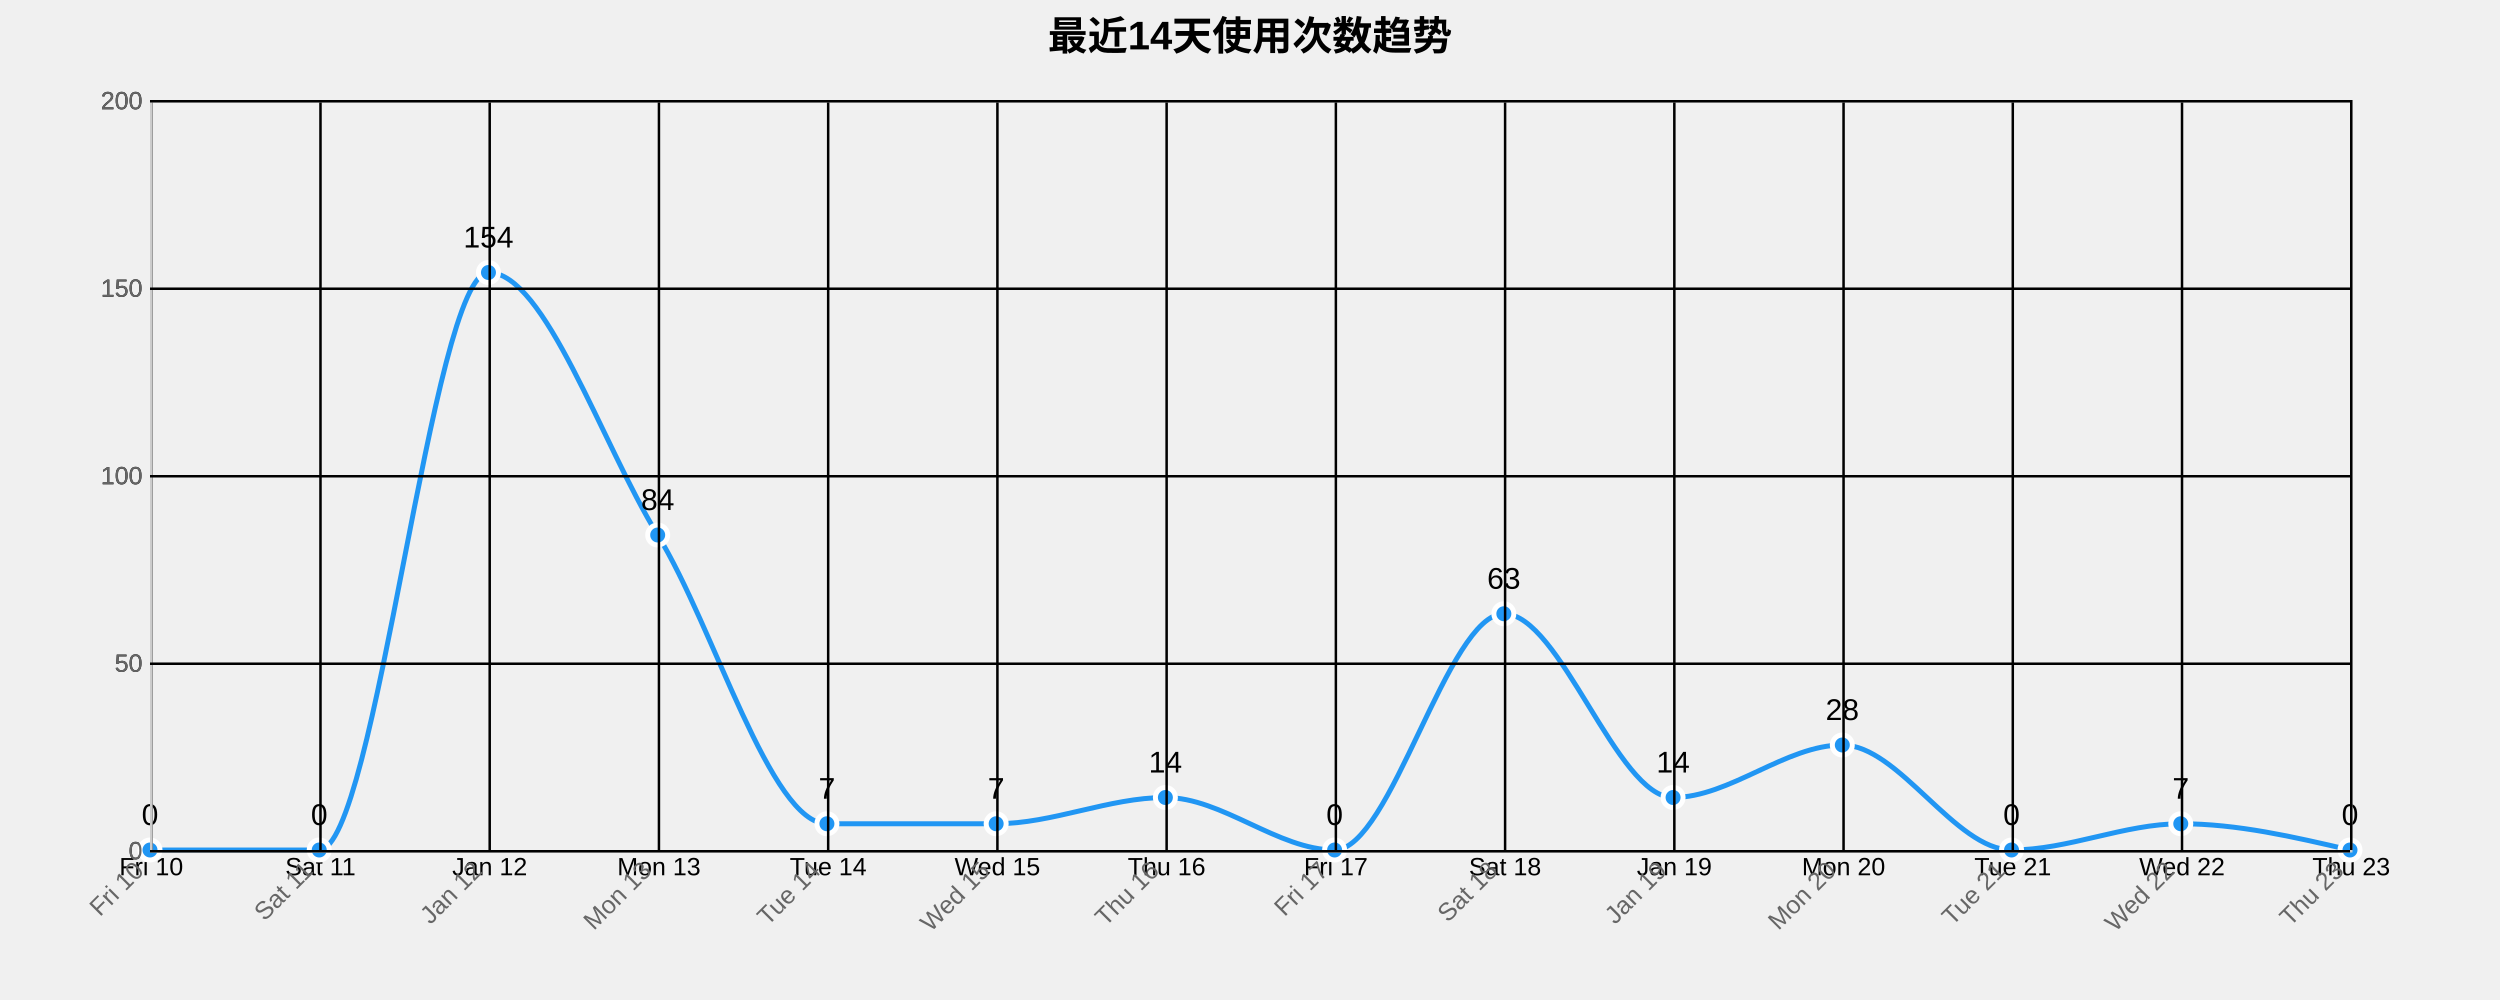
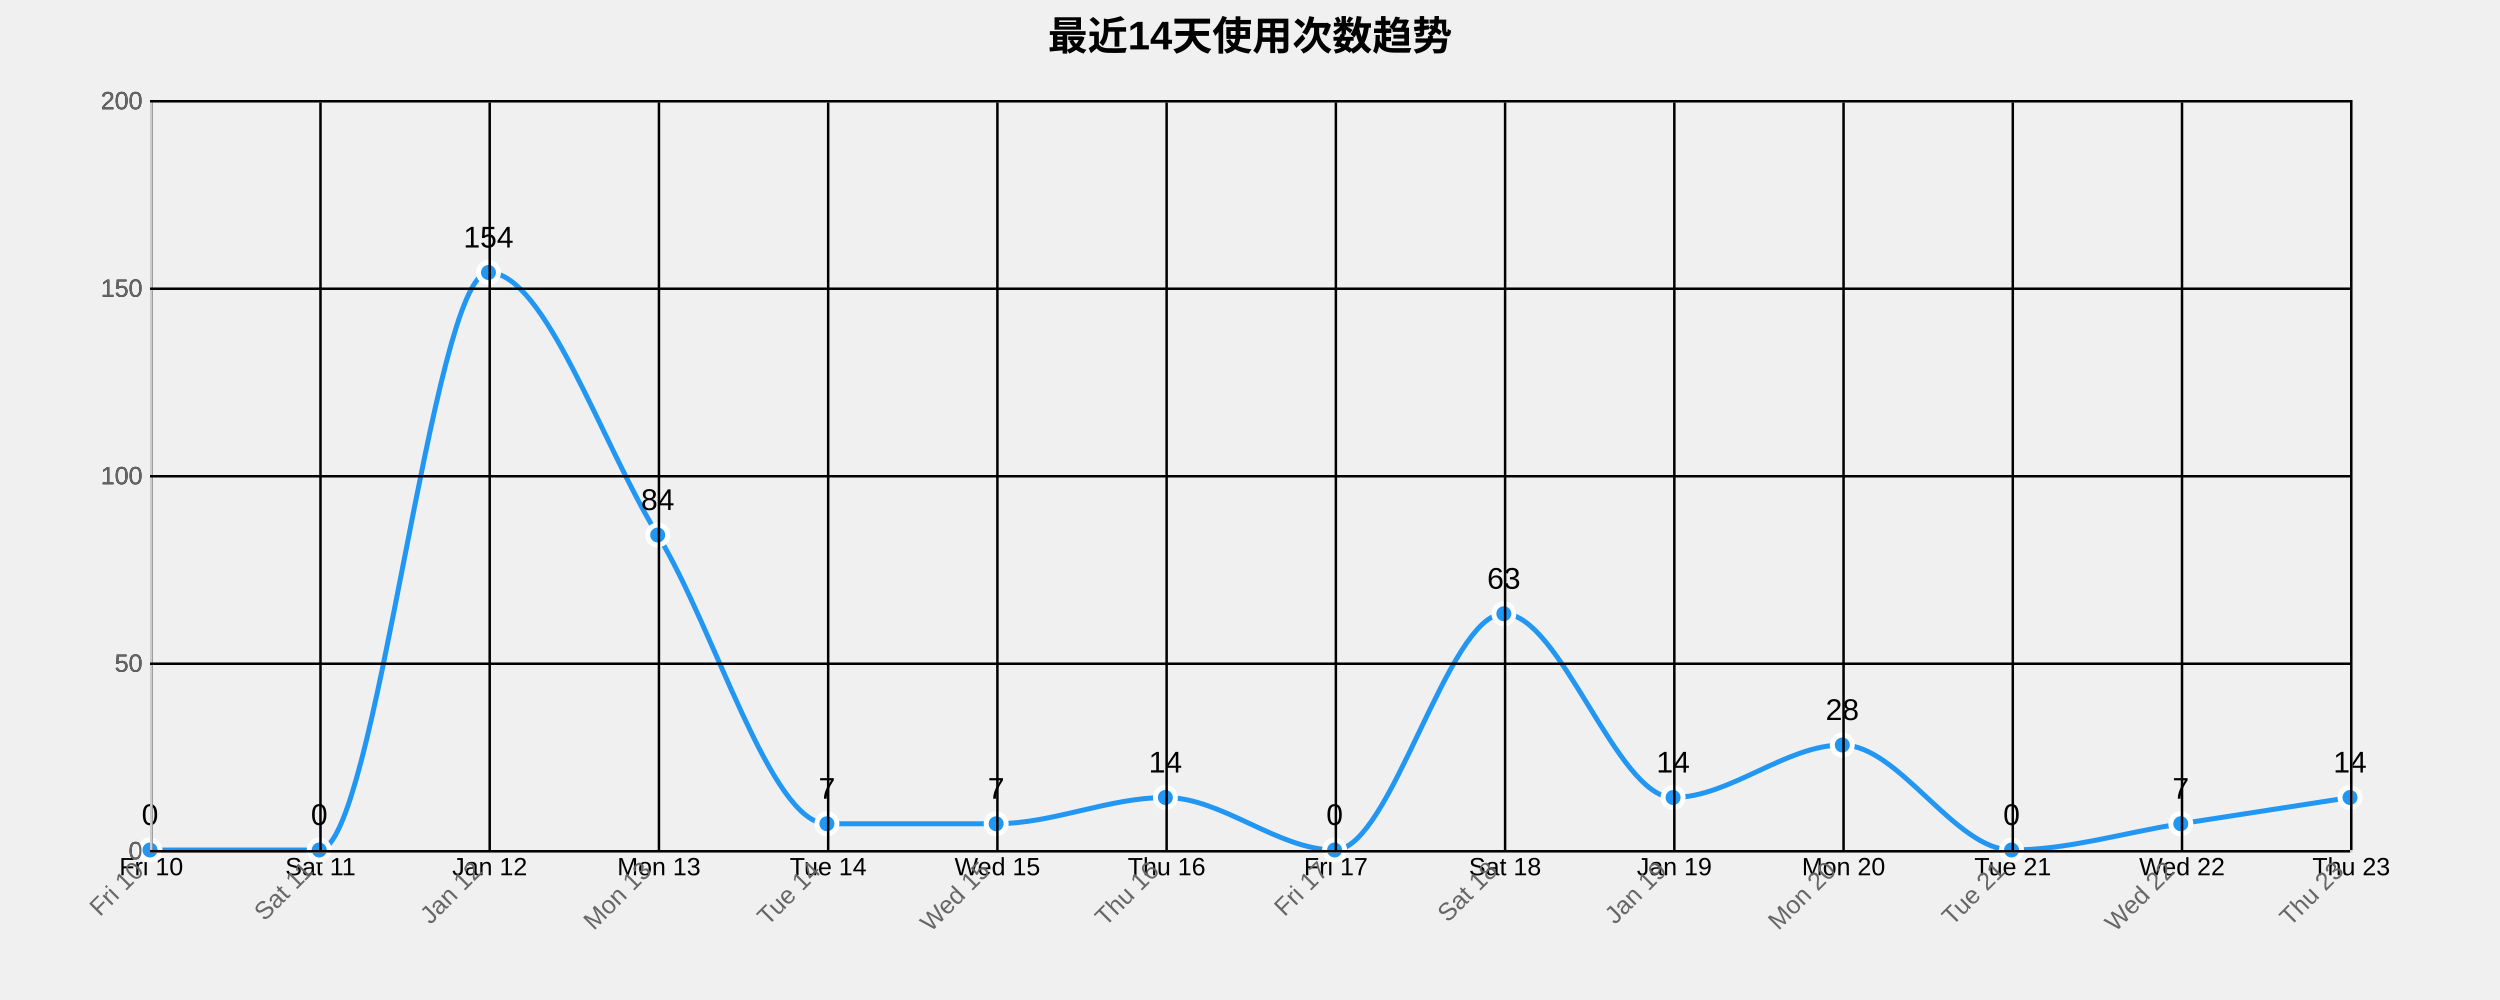
<svg xmlns="http://www.w3.org/2000/svg" width="1000" height="400">
  <g transform="translate(60,40)">
    <text x="440" y="-20" text-anchor="middle" style="font-size: 16px; font-weight: bold;">最近14天使用次数趋势</text>
    <g class="grid" transform="translate(0,300)" fill="none" font-size="10" font-family="sans-serif" text-anchor="middle">
      <path class="domain" stroke="currentColor" d="M0.5,-300V0.5H880.5V-300" />
      <g class="tick" opacity="1" transform="translate(0.5,0)">
        <line stroke="currentColor" y2="-300" />
        <text fill="currentColor" y="3" dy="0.71em">Fri 10</text>
      </g>
      <g class="tick" opacity="1" transform="translate(68.19231,0)">
        <line stroke="currentColor" y2="-300" />
        <text fill="currentColor" y="3" dy="0.71em">Sat 11</text>
      </g>
      <g class="tick" opacity="1" transform="translate(135.8846,0)">
        <line stroke="currentColor" y2="-300" />
        <text fill="currentColor" y="3" dy="0.71em">Jan 12</text>
      </g>
      <g class="tick" opacity="1" transform="translate(203.5769,0)">
        <line stroke="currentColor" y2="-300" />
        <text fill="currentColor" y="3" dy="0.71em">Mon 13</text>
      </g>
      <g class="tick" opacity="1" transform="translate(271.2692,0)">
        <line stroke="currentColor" y2="-300" />
        <text fill="currentColor" y="3" dy="0.71em">Tue 14</text>
      </g>
      <g class="tick" opacity="1" transform="translate(338.9615,0)">
        <line stroke="currentColor" y2="-300" />
        <text fill="currentColor" y="3" dy="0.71em">Wed 15</text>
      </g>
      <g class="tick" opacity="1" transform="translate(406.6538,0)">
        <line stroke="currentColor" y2="-300" />
        <text fill="currentColor" y="3" dy="0.71em">Thu 16</text>
      </g>
      <g class="tick" opacity="1" transform="translate(474.3462,0)">
        <line stroke="currentColor" y2="-300" />
        <text fill="currentColor" y="3" dy="0.71em">Fri 17</text>
      </g>
      <g class="tick" opacity="1" transform="translate(542.0385,0)">
        <line stroke="currentColor" y2="-300" />
        <text fill="currentColor" y="3" dy="0.71em">Sat 18</text>
      </g>
      <g class="tick" opacity="1" transform="translate(609.7308,0)">
        <line stroke="currentColor" y2="-300" />
        <text fill="currentColor" y="3" dy="0.71em">Jan 19</text>
      </g>
      <g class="tick" opacity="1" transform="translate(677.4231,0)">
        <line stroke="currentColor" y2="-300" />
        <text fill="currentColor" y="3" dy="0.71em">Mon 20</text>
      </g>
      <g class="tick" opacity="1" transform="translate(745.1154,0)">
        <line stroke="currentColor" y2="-300" />
        <text fill="currentColor" y="3" dy="0.71em">Tue 21</text>
      </g>
      <g class="tick" opacity="1" transform="translate(812.8077,0)">
        <line stroke="currentColor" y2="-300" />
        <text fill="currentColor" y="3" dy="0.71em">Wed 22</text>
      </g>
      <g class="tick" opacity="1" transform="translate(880.5,0)">
        <line stroke="currentColor" y2="-300" />
        <text fill="currentColor" y="3" dy="0.71em">Thu 23</text>
      </g>
    </g>
    <g class="grid" fill="none" font-size="10" font-family="sans-serif" text-anchor="end">
      <path class="domain" stroke="currentColor" d="M880,300.5H0.5V0.5H880" />
      <g class="tick" opacity="1" transform="translate(0,300.5)">
        <line stroke="currentColor" x2="880" />
        <text fill="currentColor" x="-3" dy="0.32em">0</text>
      </g>
      <g class="tick" opacity="1" transform="translate(0,225.5)">
        <line stroke="currentColor" x2="880" />
        <text fill="currentColor" x="-3" dy="0.32em">50</text>
      </g>
      <g class="tick" opacity="1" transform="translate(0,150.5)">
        <line stroke="currentColor" x2="880" />
        <text fill="currentColor" x="-3" dy="0.32em">100</text>
      </g>
      <g class="tick" opacity="1" transform="translate(0,75.5)">
        <line stroke="currentColor" x2="880" />
        <text fill="currentColor" x="-3" dy="0.32em">150</text>
      </g>
      <g class="tick" opacity="1" transform="translate(0,0.5)">
        <line stroke="currentColor" x2="880" />
        <text fill="currentColor" x="-3" dy="0.32em">200</text>
      </g>
    </g>
-     <path class="area" d="M0,300C22.564,300,45.128,300,67.692,300C90.256,300,112.821,69,135.385,69C157.949,69,180.513,137.25,203.077,174C225.641,210.75,248.205,289.5,270.769,289.5C293.333,289.5,315.897,289.5,338.462,289.5C361.026,289.5,383.59,279,406.154,279C428.718,279,451.282,300,473.846,300C496.41,300,518.974,205.5,541.538,205.5C564.103,205.5,586.667,279,609.231,279C631.795,279,654.359,258,676.923,258C699.487,258,722.051,300,744.615,300C767.179,300,789.744,289.5,812.308,289.5C834.872,289.5,857.436,294.75,880,300L880,300C857.436,300,834.872,300,812.308,300C789.744,300,767.179,300,744.615,300C722.051,300,699.487,300,676.923,300C654.359,300,631.795,300,609.231,300C586.667,300,564.103,300,541.538,300C518.974,300,496.41,300,473.846,300C451.282,300,428.718,300,406.154,300C383.59,300,361.026,300,338.462,300C315.897,300,293.333,300,270.769,300C248.205,300,225.641,300,203.077,300C180.513,300,157.949,300,135.385,300C112.821,300,90.256,300,67.692,300C45.128,300,22.564,300,0,300Z" style="fill: url(#area-gradient); opacity: 0.3;" />
-     <path class="line" d="M0,300C22.564,300,45.128,300,67.692,300C90.256,300,112.821,69,135.385,69C157.949,69,180.513,137.25,203.077,174C225.641,210.75,248.205,289.5,270.769,289.5C293.333,289.5,315.897,289.5,338.462,289.5C361.026,289.5,383.59,279,406.154,279C428.718,279,451.282,300,473.846,300C496.41,300,518.974,205.5,541.538,205.5C564.103,205.5,586.667,279,609.231,279C631.795,279,654.359,258,676.923,258C699.487,258,722.051,300,744.615,300C767.179,300,789.744,289.5,812.308,289.5C834.872,289.5,857.436,294.75,880,300" style="fill: none; stroke: #2196F3; stroke-width: 2px;" />
+     <path class="area" d="M0,300C22.564,300,45.128,300,67.692,300C90.256,300,112.821,69,135.385,69C157.949,69,180.513,137.25,203.077,174C225.641,210.75,248.205,289.5,270.769,289.5C293.333,289.5,315.897,289.5,338.462,289.5C361.026,289.5,383.59,279,406.154,279C428.718,279,451.282,300,473.846,300C496.41,300,518.974,205.5,541.538,205.5C564.103,205.5,586.667,279,609.231,279C631.795,279,654.359,258,676.923,258C699.487,258,722.051,300,744.615,300C767.179,300,789.744,293,812.308,289.5C834.872,286,857.436,282.5,880,279L880,300C857.436,300,834.872,300,812.308,300C789.744,300,767.179,300,744.615,300C722.051,300,699.487,300,676.923,300C654.359,300,631.795,300,609.231,300C586.667,300,564.103,300,541.538,300C518.974,300,496.41,300,473.846,300C451.282,300,428.718,300,406.154,300C383.59,300,361.026,300,338.462,300C315.897,300,293.333,300,270.769,300C248.205,300,225.641,300,203.077,300C180.513,300,157.949,300,135.385,300C112.821,300,90.256,300,67.692,300C45.128,300,22.564,300,0,300Z" style="fill: url(#area-gradient); opacity: 0.3;" />
+     <path class="line" d="M0,300C22.564,300,45.128,300,67.692,300C90.256,300,112.821,69,135.385,69C157.949,69,180.513,137.25,203.077,174C225.641,210.75,248.205,289.5,270.769,289.5C293.333,289.5,315.897,289.5,338.462,289.5C361.026,289.5,383.59,279,406.154,279C428.718,279,451.282,300,473.846,300C496.41,300,518.974,205.5,541.538,205.5C564.103,205.5,586.667,279,609.231,279C631.795,279,654.359,258,676.923,258C699.487,258,722.051,300,744.615,300C767.179,300,789.744,293,812.308,289.5C834.872,286,857.436,282.5,880,279" style="fill: none; stroke: #2196F3; stroke-width: 2px;" />
    <circle class="dot" cx="0" cy="300" r="4" style="fill: #2196F3; stroke: #fff; stroke-width: 2px;" />
    <circle class="dot" cx="67.692" cy="300" r="4" style="fill: #2196F3; stroke: #fff; stroke-width: 2px;" />
    <circle class="dot" cx="135.385" cy="69" r="4" style="fill: #2196F3; stroke: #fff; stroke-width: 2px;" />
    <circle class="dot" cx="203.077" cy="174" r="4" style="fill: #2196F3; stroke: #fff; stroke-width: 2px;" />
    <circle class="dot" cx="270.769" cy="289.5" r="4" style="fill: #2196F3; stroke: #fff; stroke-width: 2px;" />
    <circle class="dot" cx="338.462" cy="289.5" r="4" style="fill: #2196F3; stroke: #fff; stroke-width: 2px;" />
    <circle class="dot" cx="406.154" cy="279" r="4" style="fill: #2196F3; stroke: #fff; stroke-width: 2px;" />
    <circle class="dot" cx="473.846" cy="300" r="4" style="fill: #2196F3; stroke: #fff; stroke-width: 2px;" />
    <circle class="dot" cx="541.538" cy="205.5" r="4" style="fill: #2196F3; stroke: #fff; stroke-width: 2px;" />
    <circle class="dot" cx="609.231" cy="279" r="4" style="fill: #2196F3; stroke: #fff; stroke-width: 2px;" />
    <circle class="dot" cx="676.923" cy="258" r="4" style="fill: #2196F3; stroke: #fff; stroke-width: 2px;" />
    <circle class="dot" cx="744.615" cy="300" r="4" style="fill: #2196F3; stroke: #fff; stroke-width: 2px;" />
    <circle class="dot" cx="812.308" cy="289.5" r="4" style="fill: #2196F3; stroke: #fff; stroke-width: 2px;" />
-     <circle class="dot" cx="880" cy="300" r="4" style="fill: #2196F3; stroke: #fff; stroke-width: 2px;" />
+     <circle class="dot" cx="880" cy="279" r="4" style="fill: #2196F3; stroke: #fff; stroke-width: 2px;" />
    <text class="label" x="0" y="290" text-anchor="middle" style="font-size: 12px;">0</text>
    <text class="label" x="67.692" y="290" text-anchor="middle" style="font-size: 12px;">0</text>
    <text class="label" x="135.385" y="59" text-anchor="middle" style="font-size: 12px;">154</text>
    <text class="label" x="203.077" y="164" text-anchor="middle" style="font-size: 12px;">84</text>
    <text class="label" x="270.769" y="279.5" text-anchor="middle" style="font-size: 12px;">7</text>
    <text class="label" x="338.462" y="279.5" text-anchor="middle" style="font-size: 12px;">7</text>
    <text class="label" x="406.154" y="269" text-anchor="middle" style="font-size: 12px;">14</text>
    <text class="label" x="473.846" y="290" text-anchor="middle" style="font-size: 12px;">0</text>
    <text class="label" x="541.538" y="195.5" text-anchor="middle" style="font-size: 12px;">63</text>
    <text class="label" x="609.231" y="269" text-anchor="middle" style="font-size: 12px;">14</text>
    <text class="label" x="676.923" y="248" text-anchor="middle" style="font-size: 12px;">28</text>
    <text class="label" x="744.615" y="290" text-anchor="middle" style="font-size: 12px;">0</text>
    <text class="label" x="812.308" y="279.5" text-anchor="middle" style="font-size: 12px;">7</text>
-     <text class="label" x="880" y="290" text-anchor="middle" style="font-size: 12px;">0</text>
+     <text class="label" x="880" y="269" text-anchor="middle" style="font-size: 12px;">14</text>
    <g class="x-axis" transform="translate(0,300)" fill="none" font-size="10" font-family="sans-serif" text-anchor="middle">
      <path class="domain" stroke="currentColor" d="M0.5,-300V0.5H880.5V-300" />
      <g class="tick" opacity="1" transform="translate(0.5,0)">
        <line stroke="currentColor" y2="-300" />
        <text fill="currentColor" y="3" dy=".15em" style="text-anchor: end;" dx="-.8em" transform="rotate(-45)">Fri 10</text>
      </g>
      <g class="tick" opacity="1" transform="translate(68.19231,0)">
        <line stroke="currentColor" y2="-300" />
        <text fill="currentColor" y="3" dy=".15em" style="text-anchor: end;" dx="-.8em" transform="rotate(-45)">Sat 11</text>
      </g>
      <g class="tick" opacity="1" transform="translate(135.8846,0)">
        <line stroke="currentColor" y2="-300" />
        <text fill="currentColor" y="3" dy=".15em" style="text-anchor: end;" dx="-.8em" transform="rotate(-45)">Jan 12</text>
      </g>
      <g class="tick" opacity="1" transform="translate(203.5769,0)">
        <line stroke="currentColor" y2="-300" />
        <text fill="currentColor" y="3" dy=".15em" style="text-anchor: end;" dx="-.8em" transform="rotate(-45)">Mon 13</text>
      </g>
      <g class="tick" opacity="1" transform="translate(271.2692,0)">
        <line stroke="currentColor" y2="-300" />
        <text fill="currentColor" y="3" dy=".15em" style="text-anchor: end;" dx="-.8em" transform="rotate(-45)">Tue 14</text>
      </g>
      <g class="tick" opacity="1" transform="translate(338.9615,0)">
        <line stroke="currentColor" y2="-300" />
        <text fill="currentColor" y="3" dy=".15em" style="text-anchor: end;" dx="-.8em" transform="rotate(-45)">Wed 15</text>
      </g>
      <g class="tick" opacity="1" transform="translate(406.6538,0)">
        <line stroke="currentColor" y2="-300" />
        <text fill="currentColor" y="3" dy=".15em" style="text-anchor: end;" dx="-.8em" transform="rotate(-45)">Thu 16</text>
      </g>
      <g class="tick" opacity="1" transform="translate(474.3462,0)">
        <line stroke="currentColor" y2="-300" />
        <text fill="currentColor" y="3" dy=".15em" style="text-anchor: end;" dx="-.8em" transform="rotate(-45)">Fri 17</text>
      </g>
      <g class="tick" opacity="1" transform="translate(542.0385,0)">
        <line stroke="currentColor" y2="-300" />
        <text fill="currentColor" y="3" dy=".15em" style="text-anchor: end;" dx="-.8em" transform="rotate(-45)">Sat 18</text>
      </g>
      <g class="tick" opacity="1" transform="translate(609.7308,0)">
        <line stroke="currentColor" y2="-300" />
        <text fill="currentColor" y="3" dy=".15em" style="text-anchor: end;" dx="-.8em" transform="rotate(-45)">Jan 19</text>
      </g>
      <g class="tick" opacity="1" transform="translate(677.4231,0)">
        <line stroke="currentColor" y2="-300" />
        <text fill="currentColor" y="3" dy=".15em" style="text-anchor: end;" dx="-.8em" transform="rotate(-45)">Mon 20</text>
      </g>
      <g class="tick" opacity="1" transform="translate(745.1154,0)">
        <line stroke="currentColor" y2="-300" />
        <text fill="currentColor" y="3" dy=".15em" style="text-anchor: end;" dx="-.8em" transform="rotate(-45)">Tue 21</text>
      </g>
      <g class="tick" opacity="1" transform="translate(812.8077,0)">
        <line stroke="currentColor" y2="-300" />
        <text fill="currentColor" y="3" dy=".15em" style="text-anchor: end;" dx="-.8em" transform="rotate(-45)">Wed 22</text>
      </g>
      <g class="tick" opacity="1" transform="translate(880.5,0)">
        <line stroke="currentColor" y2="-300" />
        <text fill="currentColor" y="3" dy=".15em" style="text-anchor: end;" dx="-.8em" transform="rotate(-45)">Thu 23</text>
      </g>
    </g>
    <g class="y-axis" fill="none" font-size="10" font-family="sans-serif" text-anchor="end">
      <path class="domain" stroke="currentColor" d="M880,300.5H0.5V0.5H880" />
      <g class="tick" opacity="1" transform="translate(0,300.5)">
        <line stroke="currentColor" x2="880" />
        <text fill="currentColor" x="-3" dy="0.32em">0</text>
      </g>
      <g class="tick" opacity="1" transform="translate(0,225.5)">
        <line stroke="currentColor" x2="880" />
        <text fill="currentColor" x="-3" dy="0.32em">50</text>
      </g>
      <g class="tick" opacity="1" transform="translate(0,150.5)">
        <line stroke="currentColor" x2="880" />
        <text fill="currentColor" x="-3" dy="0.32em">100</text>
      </g>
      <g class="tick" opacity="1" transform="translate(0,75.5)">
        <line stroke="currentColor" x2="880" />
        <text fill="currentColor" x="-3" dy="0.32em">150</text>
      </g>
      <g class="tick" opacity="1" transform="translate(0,0.5)">
        <line stroke="currentColor" x2="880" />
        <text fill="currentColor" x="-3" dy="0.32em">200</text>
      </g>
    </g>
    <style>
    .grid line {
      stroke: #e0e0e0;
      stroke-opacity: 0.7;
      shape-rendering: crispEdges;
    }
    .grid path {
      stroke-width: 0;
    }
    .dot:hover {
      r: 6;
    }
    text {
      font-family: Arial, sans-serif;
    }
    .x-axis path, .y-axis path {
      stroke: #ccc;
    }
    .x-axis text, .y-axis text {
      fill: #666;
    }
  </style>
  </g>
</svg>
